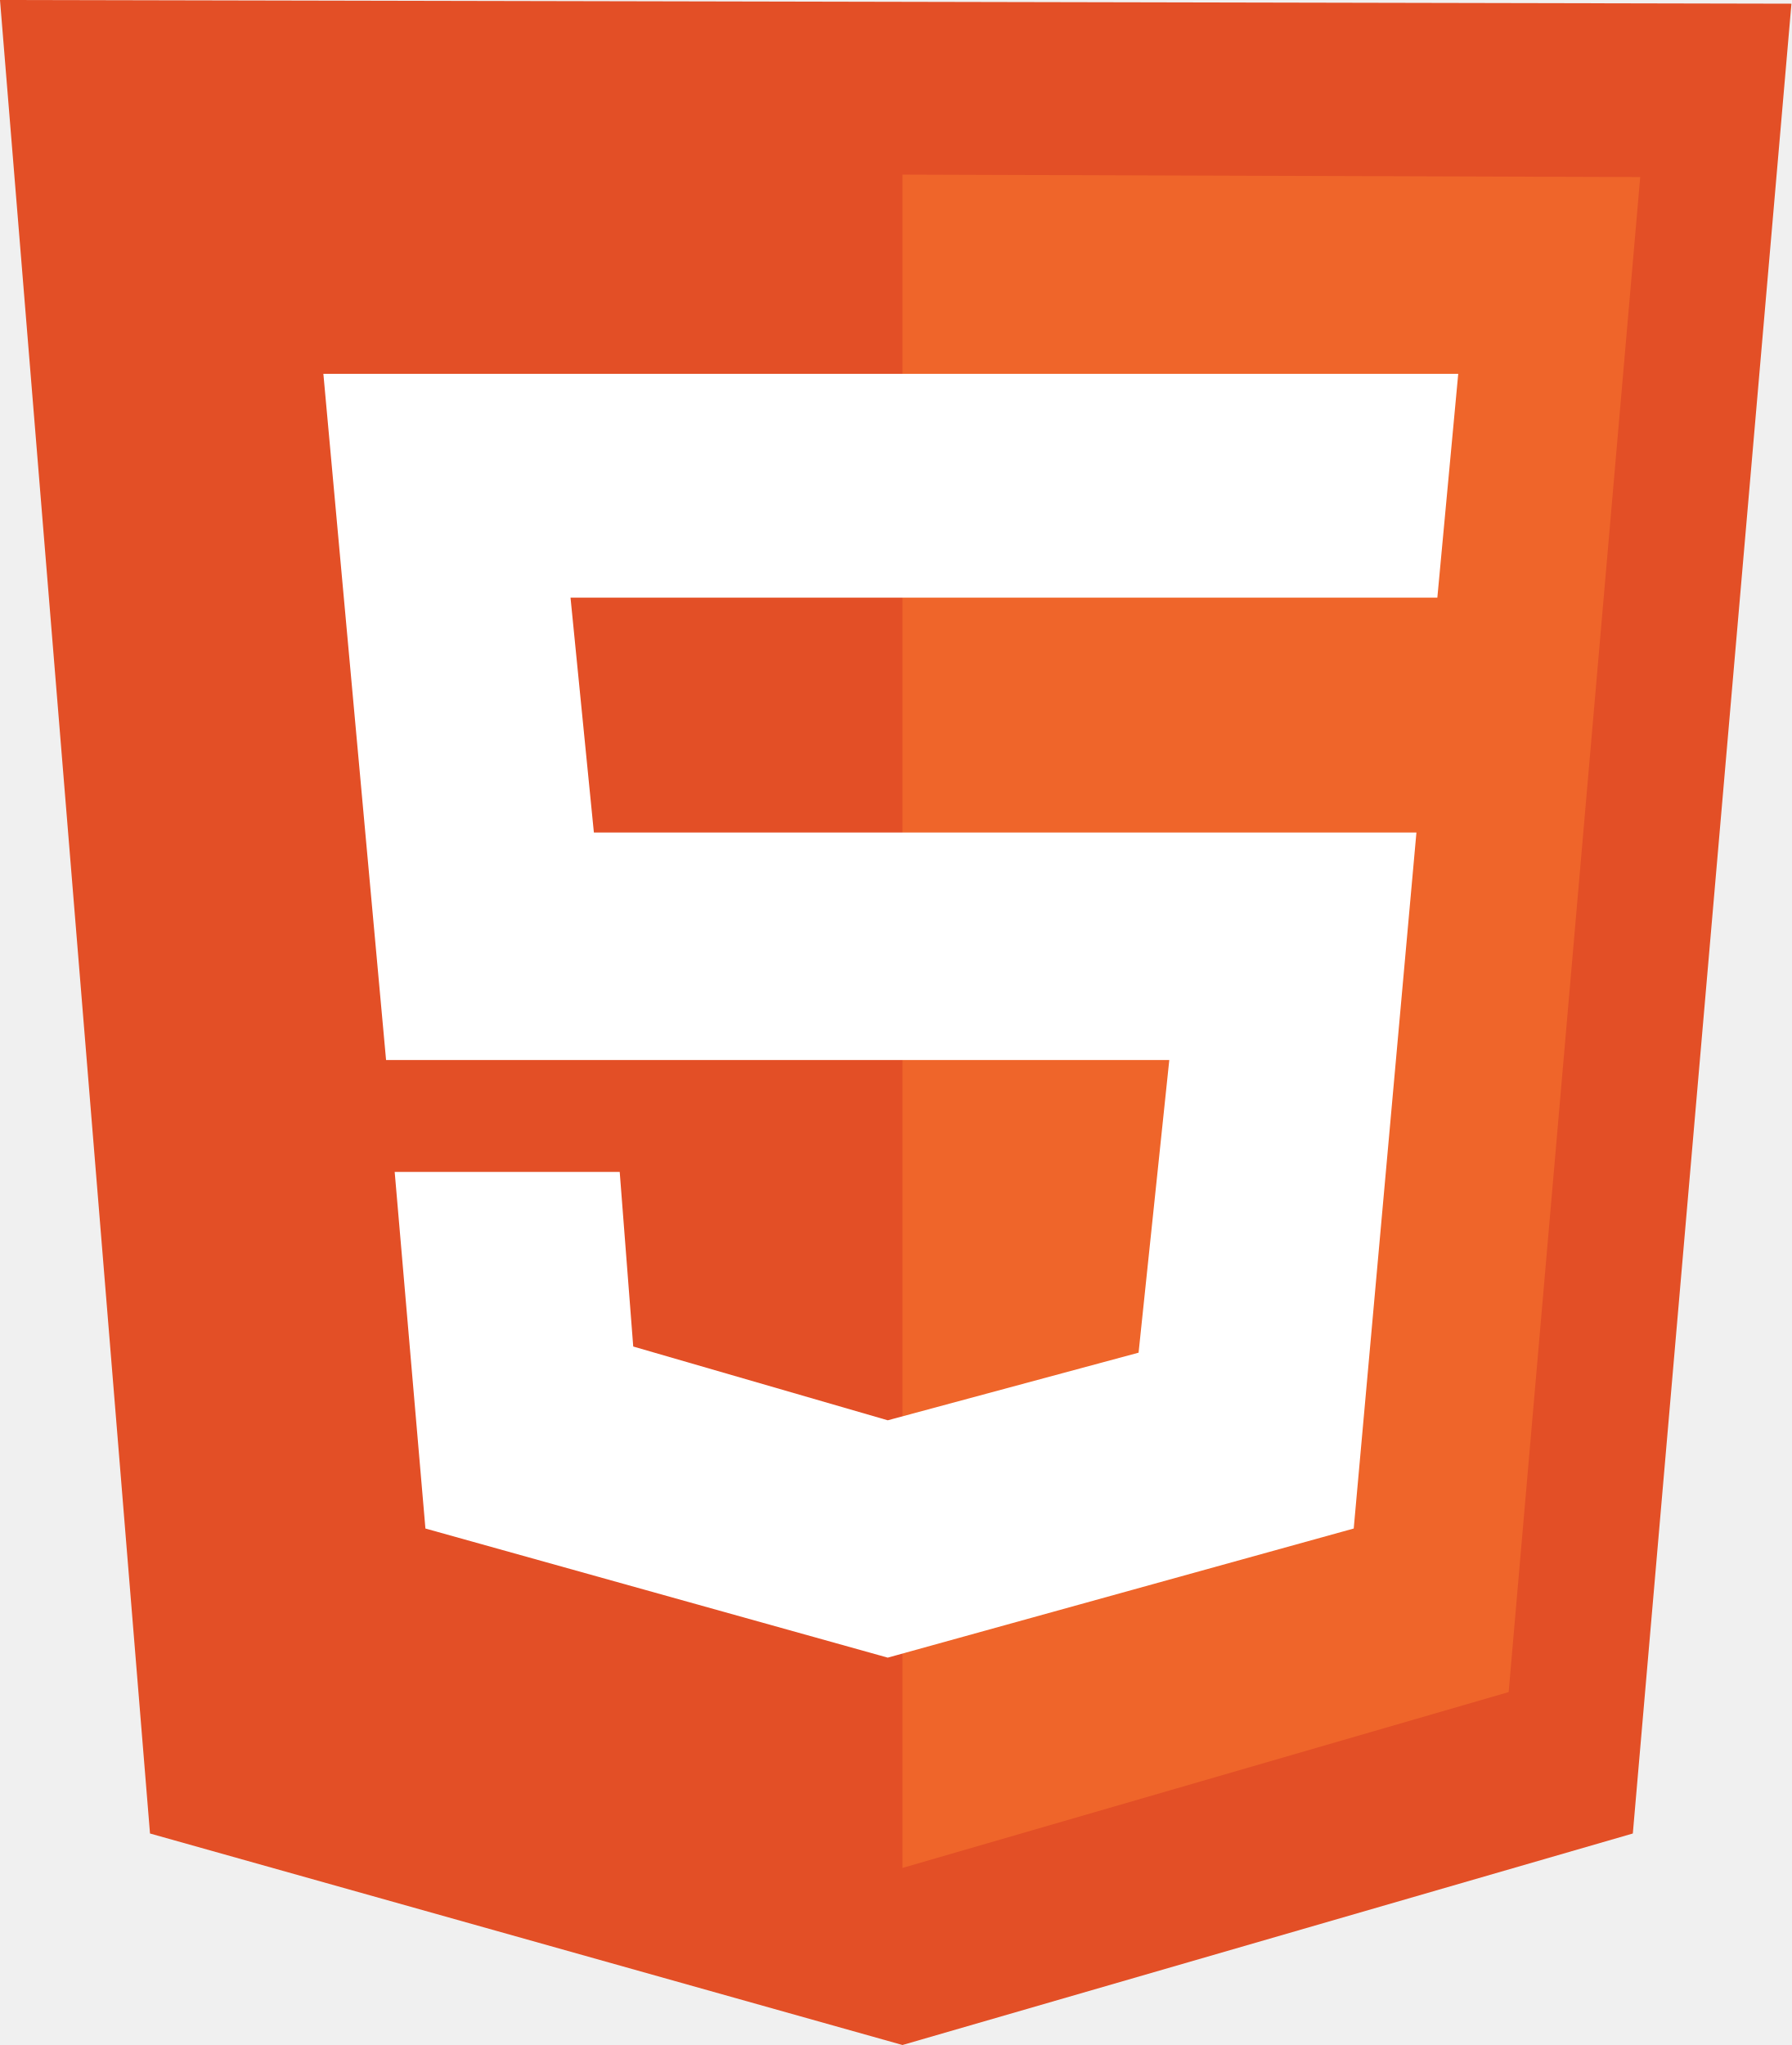
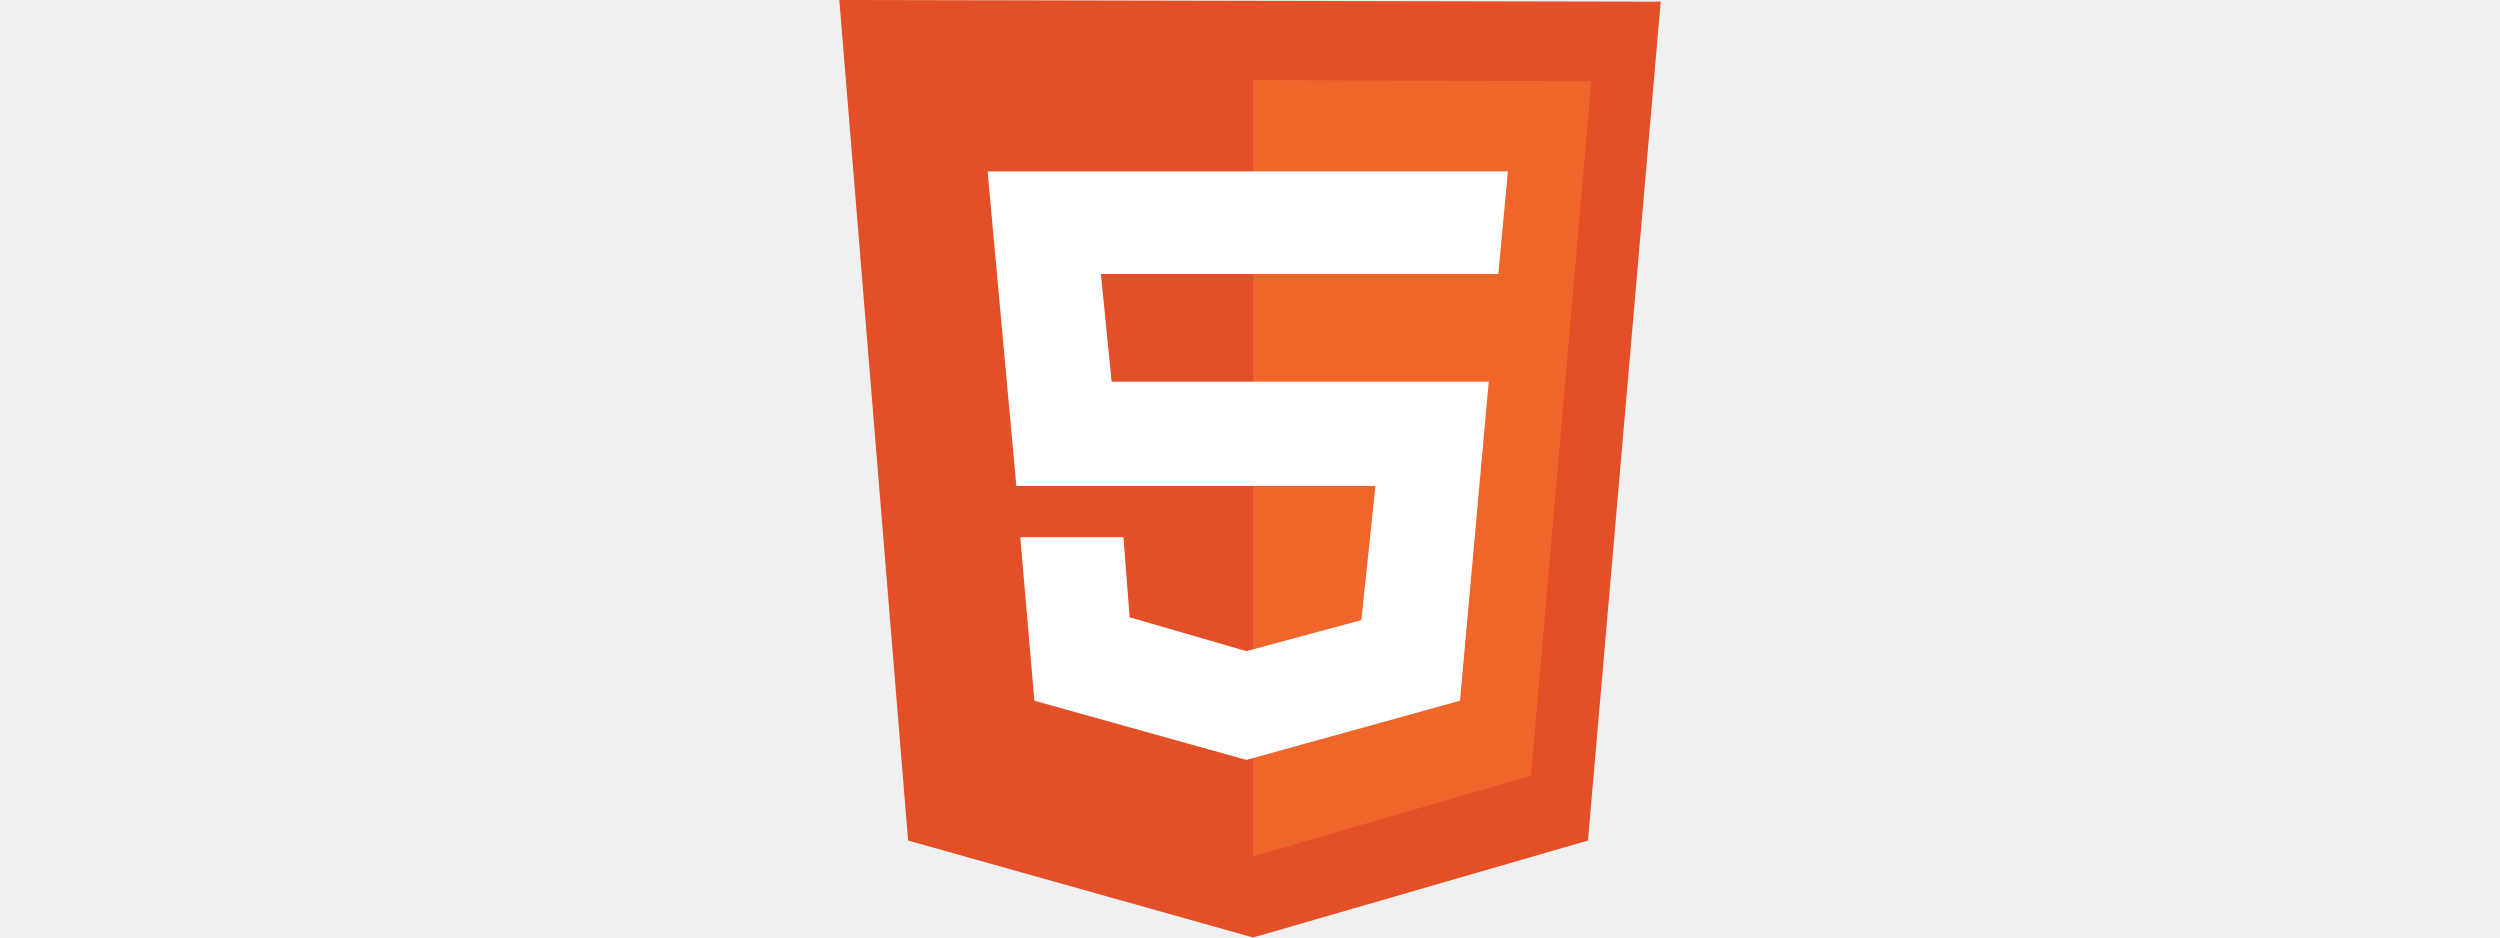
- <svg xmlns="http://www.w3.org/2000/svg" fill="none" height="" width="" viewBox="0 0 124 141.532">
+ <svg xmlns="http://www.w3.org/2000/svg" fill="none" height="30" width="80" viewBox="0 0 124 141.532">
  <path d="M10.383 126.894L0 0l124 .255-10.979 126.639-50.553 14.638z" fill="#e34f26" />
  <path d="M62.468 129.277V12.085l51.064.17-9.106 104.851z" fill="#ef652a" />
  <path d="M99.49 41.362l1.446-15.49H22.383l4.34 47.49h54.213L78.81 93.617l-17.362 4.68-17.617-5.106-.936-12.085H27.319l2.128 24.681 32 8.936 32.255-8.936 4.34-48.17H41.107L39.49 41.362z" fill="#fff" />
</svg>
